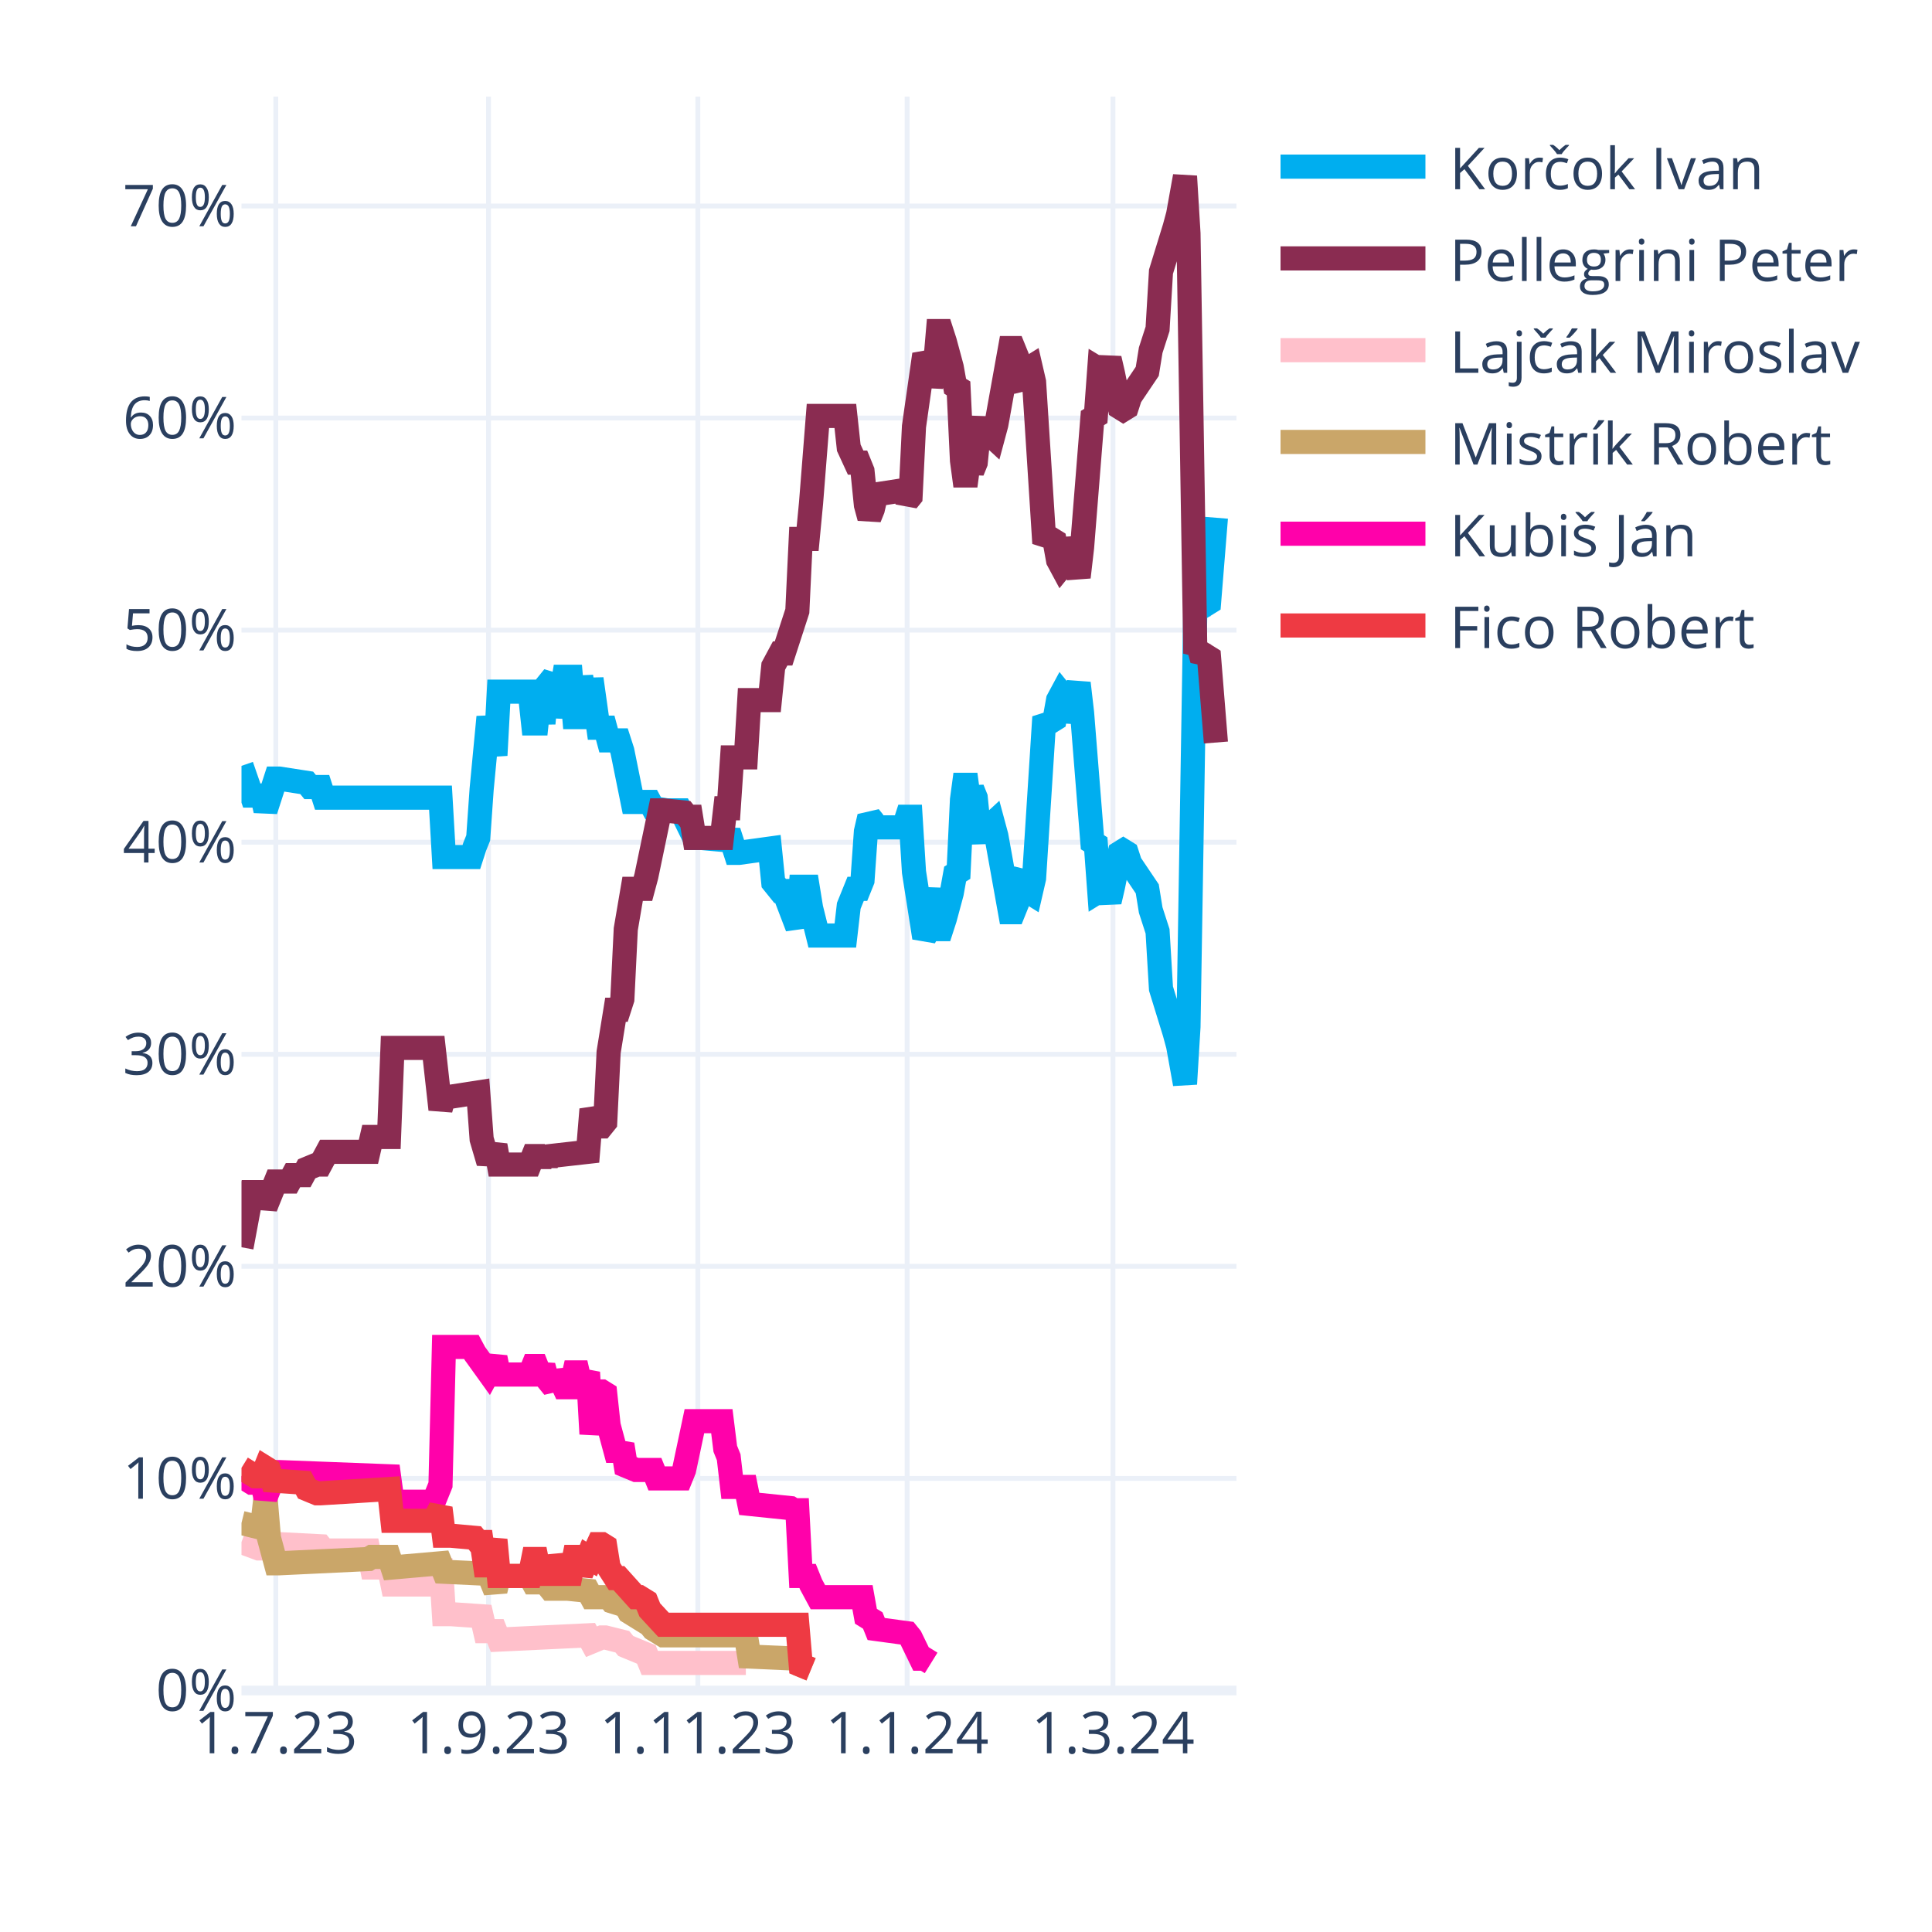
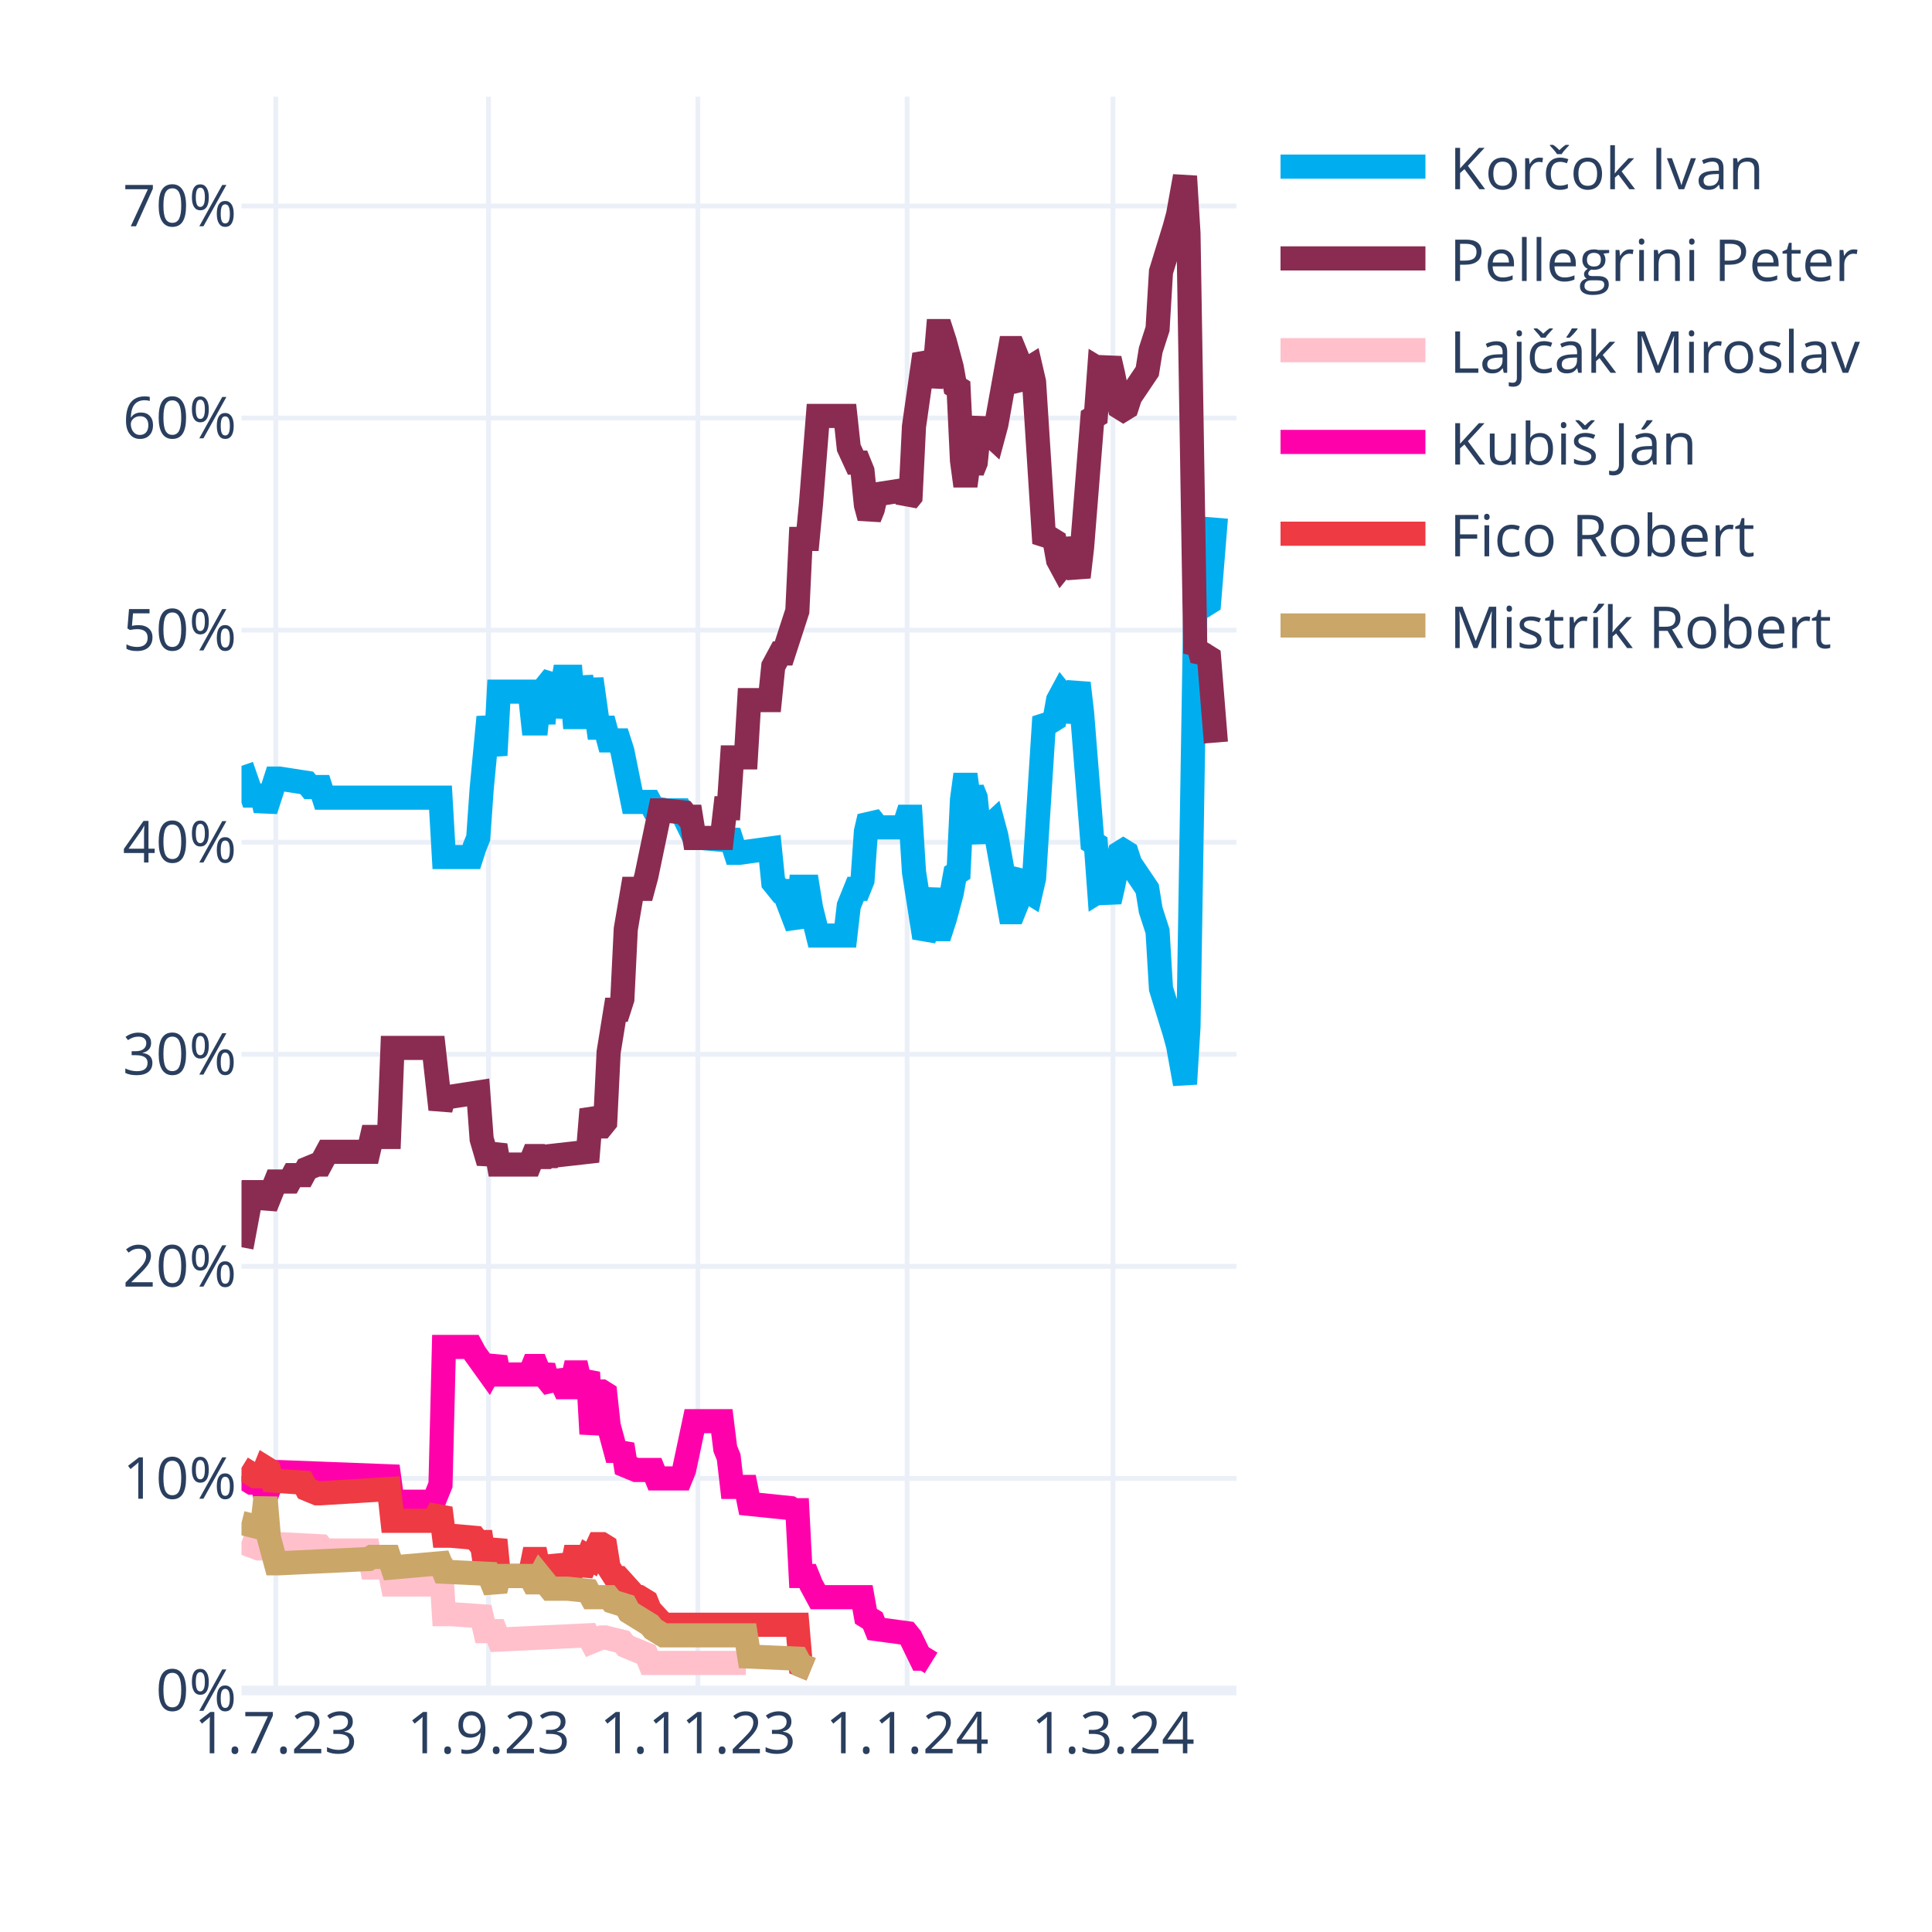
<svg xmlns="http://www.w3.org/2000/svg" class="main-svg" width="400" height="400" style="" viewBox="0 0 400 400">
  <rect x="0" y="0" width="400" height="400" style="fill: rgb(255, 255, 255); fill-opacity: 1;" />
-   <defs id="defs-c4ea96">
+   <defs id="defs-0aadbd">
    <g class="clips">
-       <clipPath id="clipc4ea96xyplot" class="plotclip">
+       <clipPath id="clip0aadbdxyplot" class="plotclip">
        <rect width="206" height="330" />
      </clipPath>
-       <clipPath class="axesclip" id="clipc4ea96x">
+       <clipPath class="axesclip" id="clip0aadbdx">
        <rect x="50" y="0" width="206" height="400" />
      </clipPath>
-       <clipPath class="axesclip" id="clipc4ea96y">
+       <clipPath class="axesclip" id="clip0aadbdy">
        <rect x="0" y="20" width="400" height="330" />
      </clipPath>
-       <clipPath class="axesclip" id="clipc4ea96xy">
+       <clipPath class="axesclip" id="clip0aadbdxy">
        <rect x="50" y="20" width="206" height="330" />
      </clipPath>
    </g>
    <g class="gradients" />
    <g class="patterns" />
  </defs>
  <g class="bglayer" />
  <g class="layer-below">
    <g class="imagelayer" />
    <g class="shapelayer" />
  </g>
  <g class="cartesianlayer">
    <g class="subplot xy">
      <g class="layer-subplot">
        <g class="shapelayer" />
        <g class="imagelayer" />
      </g>
      <g class="minor-gridlayer">
        <g class="x" />
        <g class="y" />
      </g>
      <g class="gridlayer">
        <g class="x">
          <path class="xgrid crisp" transform="translate(57.1,0)" d="M0,20v330" style="stroke: rgb(235, 240, 248); stroke-opacity: 1; stroke-width: 1px;" />
          <path class="xgrid crisp" transform="translate(101.14,0)" d="M0,20v330" style="stroke: rgb(235, 240, 248); stroke-opacity: 1; stroke-width: 1px;" />
          <path class="xgrid crisp" transform="translate(144.48,0)" d="M0,20v330" style="stroke: rgb(235, 240, 248); stroke-opacity: 1; stroke-width: 1px;" />
          <path class="xgrid crisp" transform="translate(187.81,0)" d="M0,20v330" style="stroke: rgb(235, 240, 248); stroke-opacity: 1; stroke-width: 1px;" />
          <path class="xgrid crisp" transform="translate(230.43,0)" d="M0,20v330" style="stroke: rgb(235, 240, 248); stroke-opacity: 1; stroke-width: 1px;" />
        </g>
        <g class="y">
          <path class="ygrid crisp" transform="translate(0,306.09)" d="M50,0h206" style="stroke: rgb(235, 240, 248); stroke-opacity: 1; stroke-width: 1px;" />
          <path class="ygrid crisp" transform="translate(0,262.18)" d="M50,0h206" style="stroke: rgb(235, 240, 248); stroke-opacity: 1; stroke-width: 1px;" />
          <path class="ygrid crisp" transform="translate(0,218.28)" d="M50,0h206" style="stroke: rgb(235, 240, 248); stroke-opacity: 1; stroke-width: 1px;" />
          <path class="ygrid crisp" transform="translate(0,174.37)" d="M50,0h206" style="stroke: rgb(235, 240, 248); stroke-opacity: 1; stroke-width: 1px;" />
          <path class="ygrid crisp" transform="translate(0,130.46)" d="M50,0h206" style="stroke: rgb(235, 240, 248); stroke-opacity: 1; stroke-width: 1px;" />
          <path class="ygrid crisp" transform="translate(0,86.55)" d="M50,0h206" style="stroke: rgb(235, 240, 248); stroke-opacity: 1; stroke-width: 1px;" />
          <path class="ygrid crisp" transform="translate(0,42.65)" d="M50,0h206" style="stroke: rgb(235, 240, 248); stroke-opacity: 1; stroke-width: 1px;" />
        </g>
      </g>
      <g class="zerolinelayer">
        <path class="yzl zl crisp" transform="translate(0,350)" d="M50,0h206" style="stroke: rgb(235, 240, 248); stroke-opacity: 1; stroke-width: 2px;" />
      </g>
      <g class="layer-between">
        <g class="shapelayer" />
        <g class="imagelayer" />
      </g>
      <path class="xlines-below" />
      <path class="ylines-below" />
      <g class="overlines-below" />
      <g class="xaxislayer-below" />
      <g class="yaxislayer-below" />
      <g class="overaxes-below" />
      <g class="overplot">
-         <g class="xy" transform="translate(50,20)" clip-path="url(#clipc4ea96xyplot)">
+         <g class="xy" transform="translate(50,20)" clip-path="url(#clip0aadbdxyplot)">
          <g class="scatterlayer mlayer">
-             <g class="trace scatter tracea75353" style="stroke-miterlimit: 2; opacity: 1;">
+             <g class="trace scatter tracea5f798" style="stroke-miterlimit: 2; opacity: 1;">
              <g class="fills" />
              <g class="errorbars" />
              <g class="lines">
                <path class="js-line" d="M0,138.56L2.13,144.71L2.84,144.71L4.26,144.71L4.97,147.78L7.1,141.2L7.81,141.2L13.5,142.08L14.21,142.95L16.34,142.95L17.05,145.15L41.2,145.15L41.91,157.44L47.59,157.44L48.3,155.25L49.01,153.49L49.72,143.39L51.14,128.46L51.86,132.42L52.57,136.37L53.28,123.2L59.67,123.2L60.38,129.78L61.09,129.78L61.8,123.2L62.51,129.78L63.22,121.88L64.64,120.12L65.35,128.46L66.77,120.12L67.48,120.12L68.19,120.12L68.9,128.46L69.61,128.46L70.32,120.12L71.74,128.46L72.46,120.56L73.88,130.66L74.59,130.66L75.3,130.66L76.01,133.29L78.14,133.29L78.85,135.49L80.98,146.03L81.69,146.03L84.53,146.03L85.24,147.34L88.08,147.78L88.79,147.78L90.92,147.78L91.63,149.1L93.77,153.49L95.19,153.49L100.16,153.93L100.87,152.17L102.29,156.57L103,156.57L109.39,155.69L110.1,162.71L111.52,164.47L112.23,164.47L115.08,171.93L115.79,163.59L117.21,163.59L117.92,167.98L119.34,173.69L120.05,173.69L125.02,173.69L125.73,167.54L127.15,164.03L127.86,164.03L128.57,162.27L129.28,152.17L129.99,149.1L130.7,149.98L131.41,151.3L137.1,151.3L137.81,149.1L138.52,149.1L139.23,160.52L141.36,174.13L142.07,172.81L143.49,164.03L144.2,172.37L144.91,172.37L145.62,170.18L147.04,164.91L147.75,160.96L148.46,160.52L149.17,145.59L149.88,140.32L150.59,145.59L151.3,143.39L152.01,145.15L152.72,152.17L153.43,153.93L154.14,151.74L155.57,150.42L156.28,153.05L159.12,168.86L159.83,168.86L160.54,167.1L161.25,161.83L161.96,160.96L162.67,164.47L163.38,164.91L164.09,161.83L166.22,128.46L166.93,129.34L167.64,129.34L168.35,128.9L169.06,124.95L169.77,123.63L170.48,124.51L171.19,129.34L173.32,121.44L174.03,127.59L176.17,154.37L176.88,154.81L177.59,164.47L178.3,164.03L179.01,164.47L179.72,166.66L180.43,163.59L181.85,156.57L182.56,156.13L183.27,156.57L183.98,158.76L187.53,164.03L188.24,168.42L189.66,172.81L190.37,184.67L193.21,193.89L193.92,196.52L195.34,204.42L196.06,192.57L197.48,105.63L198.19,106.95L198.9,104.32L199.61,105.19L200.32,104.75L201.74,87.19" style="vector-effect: none; fill: none; stroke: rgb(0, 174, 239); stroke-opacity: 1; stroke-width: 5px; opacity: 1;" />
              </g>
              <g class="points" />
              <g class="text" />
            </g>
-             <g class="trace scatter traceeb624b" style="stroke-miterlimit: 2; opacity: 1;">
+             <g class="trace scatter trace2cebfc" style="stroke-miterlimit: 2; opacity: 1;">
              <g class="fills" />
              <g class="errorbars" />
              <g class="lines">
                <path class="js-line" d="M0,238.23L2.13,226.82L2.84,226.82L4.26,226.82L4.97,229.89L7.1,224.62L7.81,224.62L9.94,224.62L10.66,223.3L12.79,223.3L13.5,221.99L15.63,221.11L16.34,221.11L17.76,218.47L18.47,218.47L26.28,218.47L26.99,215.4L30.54,215.4L31.26,196.96L39.78,196.96L41.2,209.69L41.91,207.06L43.33,207.06L49.01,206.18L49.72,215.84L51.14,220.67L51.86,218.91L52.57,217.16L53.28,221.11L59.67,221.11L60.38,219.35L61.09,219.35L61.8,221.11L62.51,219.35L63.22,220.67L63.93,219.35L71.74,218.47L72.46,209.69L73.88,213.21L74.59,213.21L75.3,212.33L76.01,197.84L77.43,189.06L78.14,189.06L78.85,186.86L79.56,172.37L80.98,164.03L81.69,164.03L83.11,164.03L83.82,161.39L86.66,147.78L87.37,147.78L91.63,148.22L92.34,149.1L93.06,149.1L93.77,153.49L99.45,153.49L100.16,147.34L100.87,147.34L101.58,136.81L104.42,136.81L105.13,124.95L109.39,124.95L110.1,117.93L111.52,115.29L112.23,115.29L115.08,106.51L115.79,91.58L117.21,91.58L117.92,84.12L119.34,66.12L120.05,66.12L125.02,66.12L125.73,72.7L127.15,75.78L127.86,75.78L128.57,77.53L129.28,84.56L129.99,87.19L130.7,85.43L131.41,82.36L137.1,81.48L137.81,83.68L138.52,82.8L139.23,68.31L141.36,53.38L142.07,54.7L142.78,59.97L143.49,56.89L144.2,48.55L144.91,48.55L145.62,50.75L147.04,56.02L147.75,59.97L148.46,60.41L149.17,75.34L149.88,80.61L150.59,75.34L151.3,77.53L152.01,75.78L152.72,68.75L153.43,66.99L154.14,69.19L155.57,70.51L156.28,67.87L159.12,52.07L159.83,52.07L160.54,53.82L161.25,59.09L161.96,59.97L162.67,56.46L163.38,56.02L164.09,59.09L166.22,92.46L166.93,91.58L167.64,91.58L168.35,92.02L169.06,95.97L169.77,97.29L170.48,96.41L171.19,91.58L173.32,99.49L174.03,93.34L176.17,66.55L176.88,66.12L177.59,56.46L178.3,56.89L179.01,56.46L179.72,54.26L180.43,57.33L181.85,64.36L182.56,64.8L183.27,64.36L183.98,62.16L187.53,56.89L188.24,52.5L189.66,48.11L190.37,36.26L193.21,27.04L193.92,24.4L195.34,16.5L196.06,28.36L197.48,115.29L198.19,113.97L198.9,116.61L199.61,115.73L200.32,116.17L201.74,133.73" style="vector-effect: none; fill: none; stroke: rgb(138, 44, 81); stroke-opacity: 1; stroke-width: 5px; opacity: 1;" />
              </g>
              <g class="points" />
              <g class="text" />
            </g>
-             <g class="trace scatter trace33fa3f" style="stroke-miterlimit: 2; opacity: 1;">
+             <g class="trace scatter traceb85fe4" style="stroke-miterlimit: 2; opacity: 1;">
              <g class="fills" />
              <g class="errorbars" />
              <g class="lines">
                <path class="js-line" d="M0,299.26L3.55,300.58L4.26,300.58L7.1,299.7L7.81,299.7L16.34,300.14L17.05,301.02L26.28,301.02L26.99,304.53L30.54,304.53L31.26,308.05L39.78,308.05L41.2,302.78L41.91,314.19L43.33,314.19L49.72,314.63L50.43,317.71L52.57,317.71L53.28,319.46L71.74,318.58L72.46,319.9L74.59,319.02L75.3,319.02L78.85,319.9L79.56,320.78L83.82,322.54L84.53,324.29L104.42,324.29" style="vector-effect: none; fill: none; stroke: rgb(255, 192, 203); stroke-opacity: 1; stroke-width: 5px; opacity: 1;" />
              </g>
              <g class="points" />
              <g class="text" />
            </g>
-             <g class="trace scatter tracea16ed1" style="stroke-miterlimit: 2; opacity: 1;">
+             <g class="trace scatter trace86b54d" style="stroke-miterlimit: 2; opacity: 1;">
+               <g class="fills" />
+               <g class="errorbars" />
+               <g class="lines">
+                 <path class="js-line" d="M0,285.65L2.13,286.97L2.84,286.97L4.26,286.97L4.97,290.04L7.1,284.78L7.81,284.78L30.54,285.65L31.26,290.92L39.78,290.92L41.2,287.41L41.91,258.87L43.33,258.87L47.59,258.87L48.3,260.19L51.14,264.14L51.86,262.82L52.57,261.07L53.28,264.58L59.67,264.58L60.38,262.82L61.09,262.82L61.8,264.58L62.51,262.82L63.22,265.46L64.64,267.21L65.35,264.14L66.77,267.21L67.48,267.21L68.19,267.21L68.9,264.14L69.61,264.14L70.32,267.21L71.74,264.14L72.46,276.87L73.88,268.09L74.59,268.09L75.3,268.53L76.01,275.12L77.43,280.38L78.14,280.38L78.85,279.07L79.56,283.46L81.69,284.34L82.4,284.34L85.24,284.34L85.95,286.09L90.92,286.09L91.63,284.34L93.77,274.24L95.19,274.24L99.45,274.24L100.16,279.95L100.87,281.7L101.58,287.85L104.42,287.85L105.13,291.36L113.66,292.24L114.37,292.68L115.08,292.68L115.79,306.29L117.21,306.29L117.92,308.05L119.34,310.68L120.05,310.68L128.57,310.68L129.28,314.63L130.7,315.51L131.41,317.27L137.81,318.14L138.52,319.02L140.65,323.41L141.36,323.41L142.78,324.29" style="vector-effect: none; fill: none; stroke: rgb(255, 1, 170); stroke-opacity: 1; stroke-width: 5px; opacity: 1;" />
+               </g>
+               <g class="points" />
+               <g class="text" />
+             </g>
+             <g class="trace scatter trace4b9fc7" style="stroke-miterlimit: 2; opacity: 1;">
+               <g class="fills" />
+               <g class="errorbars" />
+               <g class="lines">
+                 <path class="js-line" d="M0,283.9L2.84,285.65L3.55,285.65L4.26,285.65L4.97,283.9L5.68,284.34L6.39,286.53L12.79,286.97L13.5,288.29L15.63,289.17L16.34,289.17L30.54,288.29L31.26,294.87L39.78,294.87L41.2,292.24L41.91,297.95L43.33,297.95L48.3,298.39L49.01,299.26L49.72,299.26L50.43,304.09L51.14,304.09L51.86,301.46L52.57,298.83L53.28,306.29L59.67,306.29L60.38,302.78L61.09,302.78L61.8,306.29L62.51,302.78L63.22,305.85L64.64,305.85L65.35,302.34L66.77,305.85L67.48,305.85L68.19,305.85L68.9,302.34L69.61,302.34L70.32,305.85L71.74,302.34L72.46,302.78L73.88,299.7L74.59,299.7L75.3,300.14L76.01,304.53L77.43,306.73L78.14,306.73L81.69,310.68L82.4,310.68L83.82,311.56L84.53,313.32L87.37,316.39L88.08,316.39L115.08,316.39L115.79,324.73L117.92,325.61" style="vector-effect: none; fill: none; stroke: rgb(238, 58, 67); stroke-opacity: 1; stroke-width: 5px; opacity: 1;" />
+               </g>
+               <g class="points" />
+               <g class="text" />
+             </g>
+             <g class="trace scatter traceec83b4" style="stroke-miterlimit: 2; opacity: 1;">
              <g class="fills" />
              <g class="errorbars" />
              <g class="lines">
                <path class="js-line" d="M0,295.31L3.55,296.19L4.26,296.19L4.97,290.04L5.68,298.39L7.1,303.66L7.81,303.66L26.28,302.78L26.99,302.34L30.54,302.34L31.26,304.53L41.2,303.66L41.91,305.41L51.14,305.85L51.86,307.61L52.57,309.36L53.28,306.29L59.67,306.29L60.38,307.61L61.09,307.61L61.8,306.29L63.93,308.92L64.64,308.92L66.77,308.92L67.48,308.92L71.74,309.36L72.46,310.68L76.01,310.68L76.72,311.56L79.56,312.44L80.27,313.75L84.53,316.39L85.24,317.27L87.37,318.58L88.08,318.58L104.42,318.58L105.13,322.97L115.08,323.41L115.79,324.73L117.92,325.61" style="vector-effect: none; fill: none; stroke: rgb(202, 166, 105); stroke-opacity: 1; stroke-width: 5px; opacity: 1;" />
-               </g>
-               <g class="points" />
-               <g class="text" />
-             </g>
-             <g class="trace scatter trace4fcb35" style="stroke-miterlimit: 2; opacity: 1;">
-               <g class="fills" />
-               <g class="errorbars" />
-               <g class="lines">
-                 <path class="js-line" d="M0,285.65L2.13,286.97L2.84,286.97L4.26,286.97L4.97,290.04L7.1,284.78L7.81,284.78L30.54,285.65L31.26,290.92L39.78,290.92L41.2,287.41L41.91,258.87L43.33,258.87L47.59,258.87L48.3,260.19L51.14,264.14L51.86,262.82L52.57,261.07L53.28,264.58L59.67,264.58L60.38,262.82L61.09,262.82L61.8,264.58L62.51,262.82L63.22,265.46L64.64,267.21L65.35,264.14L66.77,267.21L67.48,267.21L68.19,267.21L68.9,264.14L69.61,264.14L70.32,267.21L71.74,264.14L72.46,276.87L73.88,268.09L74.59,268.09L75.3,268.53L76.01,275.12L77.43,280.38L78.14,280.38L78.85,279.07L79.56,283.46L81.69,284.34L82.4,284.34L85.24,284.34L85.95,286.09L90.92,286.09L91.63,284.34L93.77,274.24L95.19,274.24L99.45,274.24L100.16,279.95L100.87,281.7L101.58,287.85L104.42,287.85L105.13,291.36L113.66,292.24L114.37,292.68L115.08,292.68L115.79,306.29L117.21,306.29L117.92,308.05L119.34,310.68L120.05,310.68L128.57,310.68L129.28,314.63L130.7,315.51L131.41,317.27L137.81,318.14L138.52,319.02L140.65,323.41L141.36,323.41L142.78,324.29" style="vector-effect: none; fill: none; stroke: rgb(255, 1, 170); stroke-opacity: 1; stroke-width: 5px; opacity: 1;" />
-               </g>
-               <g class="points" />
-               <g class="text" />
-             </g>
-             <g class="trace scatter traceeb7291" style="stroke-miterlimit: 2; opacity: 1;">
-               <g class="fills" />
-               <g class="errorbars" />
-               <g class="lines">
-                 <path class="js-line" d="M0,283.9L2.84,285.65L3.55,285.65L4.26,285.65L4.97,283.9L5.68,284.34L6.39,286.53L12.79,286.97L13.5,288.29L15.63,289.17L16.34,289.17L30.54,288.29L31.26,294.87L39.78,294.87L41.2,292.24L41.91,297.95L43.33,297.95L48.3,298.39L49.01,299.26L49.72,299.26L50.43,304.09L51.14,304.09L51.86,301.46L52.57,298.83L53.28,306.29L59.67,306.29L60.38,302.78L61.09,302.78L61.8,306.29L62.51,302.78L63.22,305.85L64.64,305.85L65.35,302.34L66.77,305.85L67.48,305.85L68.19,305.85L68.9,302.34L69.61,302.34L70.32,305.85L71.74,302.34L72.46,302.78L73.88,299.7L74.59,299.7L75.3,300.14L76.01,304.53L77.43,306.73L78.14,306.73L81.69,310.68L82.4,310.68L83.82,311.56L84.53,313.32L87.37,316.39L88.08,316.39L115.08,316.39L115.79,324.73L117.92,325.61" style="vector-effect: none; fill: none; stroke: rgb(238, 58, 67); stroke-opacity: 1; stroke-width: 5px; opacity: 1;" />
              </g>
              <g class="points" />
              <g class="text" />
            </g>
          </g>
        </g>
      </g>
      <path class="xlines-above crisp" d="M0,0" style="fill: none;" />
      <path class="ylines-above crisp" d="M0,0" style="fill: none;" />
      <g class="overlines-above" />
      <g class="xaxislayer-above">
        <g class="xtick">
          <text text-anchor="middle" x="0" y="363" transform="translate(57.1,0)" style="font-family: 'Open Sans', verdana, arial, sans-serif; font-size: 12px; fill: rgb(42, 63, 95); fill-opacity: 1; white-space: pre; opacity: 1;">1.7.23</text>
        </g>
        <g class="xtick">
          <text text-anchor="middle" x="0" y="363" style="font-family: 'Open Sans', verdana, arial, sans-serif; font-size: 12px; fill: rgb(42, 63, 95); fill-opacity: 1; white-space: pre; opacity: 1;" transform="translate(101.14,0)">1.9.23</text>
        </g>
        <g class="xtick">
          <text text-anchor="middle" x="0" y="363" style="font-family: 'Open Sans', verdana, arial, sans-serif; font-size: 12px; fill: rgb(42, 63, 95); fill-opacity: 1; white-space: pre; opacity: 1;" transform="translate(144.48,0)">1.11.23</text>
        </g>
        <g class="xtick">
          <text text-anchor="middle" x="0" y="363" style="font-family: 'Open Sans', verdana, arial, sans-serif; font-size: 12px; fill: rgb(42, 63, 95); fill-opacity: 1; white-space: pre; opacity: 1;" transform="translate(187.81,0)">1.1.24</text>
        </g>
        <g class="xtick">
          <text text-anchor="middle" x="0" y="363" style="font-family: 'Open Sans', verdana, arial, sans-serif; font-size: 12px; fill: rgb(42, 63, 95); fill-opacity: 1; white-space: pre; opacity: 1;" transform="translate(230.43,0)">1.3.24</text>
        </g>
      </g>
      <g class="yaxislayer-above">
        <g class="ytick">
          <text text-anchor="end" x="49" y="4.2" transform="translate(0,350)" style="font-family: 'Open Sans', verdana, arial, sans-serif; font-size: 12px; fill: rgb(42, 63, 95); fill-opacity: 1; white-space: pre; opacity: 1;">0%</text>
        </g>
        <g class="ytick">
          <text text-anchor="end" x="49" y="4.2" style="font-family: 'Open Sans', verdana, arial, sans-serif; font-size: 12px; fill: rgb(42, 63, 95); fill-opacity: 1; white-space: pre; opacity: 1;" transform="translate(0,306.09)">10%</text>
        </g>
        <g class="ytick">
          <text text-anchor="end" x="49" y="4.2" style="font-family: 'Open Sans', verdana, arial, sans-serif; font-size: 12px; fill: rgb(42, 63, 95); fill-opacity: 1; white-space: pre; opacity: 1;" transform="translate(0,262.18)">20%</text>
        </g>
        <g class="ytick">
          <text text-anchor="end" x="49" y="4.2" style="font-family: 'Open Sans', verdana, arial, sans-serif; font-size: 12px; fill: rgb(42, 63, 95); fill-opacity: 1; white-space: pre; opacity: 1;" transform="translate(0,218.28)">30%</text>
        </g>
        <g class="ytick">
          <text text-anchor="end" x="49" y="4.2" style="font-family: 'Open Sans', verdana, arial, sans-serif; font-size: 12px; fill: rgb(42, 63, 95); fill-opacity: 1; white-space: pre; opacity: 1;" transform="translate(0,174.37)">40%</text>
        </g>
        <g class="ytick">
          <text text-anchor="end" x="49" y="4.2" style="font-family: 'Open Sans', verdana, arial, sans-serif; font-size: 12px; fill: rgb(42, 63, 95); fill-opacity: 1; white-space: pre; opacity: 1;" transform="translate(0,130.46)">50%</text>
        </g>
        <g class="ytick">
          <text text-anchor="end" x="49" y="4.2" style="font-family: 'Open Sans', verdana, arial, sans-serif; font-size: 12px; fill: rgb(42, 63, 95); fill-opacity: 1; white-space: pre; opacity: 1;" transform="translate(0,86.55)">60%</text>
        </g>
        <g class="ytick">
          <text text-anchor="end" x="49" y="4.2" style="font-family: 'Open Sans', verdana, arial, sans-serif; font-size: 12px; fill: rgb(42, 63, 95); fill-opacity: 1; white-space: pre; opacity: 1;" transform="translate(0,42.65)">70%</text>
        </g>
      </g>
      <g class="overaxes-above" />
    </g>
  </g>
  <g class="polarlayer" />
  <g class="smithlayer" />
  <g class="ternarylayer" />
  <g class="geolayer" />
  <g class="funnelarealayer" />
  <g class="pielayer" />
  <g class="iciclelayer" />
  <g class="treemaplayer" />
  <g class="sunburstlayer" />
  <g class="glimages" />
-   <defs id="topdefs-c4ea96">
+   <defs id="topdefs-0aadbd">
    <g class="clips" />
-     <clipPath id="legendc4ea96">
+     <clipPath id="legend0aadbd">
      <rect width="128" height="124" x="0" y="0" />
    </clipPath>
  </defs>
  <g class="layer-above">
    <g class="imagelayer" />
    <g class="shapelayer" />
  </g>
  <g class="infolayer">
    <g class="legend" pointer-events="all" transform="translate(260.12,20)">
      <rect class="bg" shape-rendering="crispEdges" width="128" height="124" x="0" y="0" style="stroke: rgb(68, 68, 68); stroke-opacity: 1; fill: rgb(255, 255, 255); fill-opacity: 1; stroke-width: 0px;" />
-       <g class="scrollbox" transform="" clip-path="url(#legendc4ea96)">
+       <g class="scrollbox" transform="" clip-path="url(#legend0aadbd)">
        <g class="groups">
          <g class="traces" transform="translate(0,14.5)" style="opacity: 1;">
            <text class="legendtext" text-anchor="start" x="40" y="4.68" style="font-family: 'Open Sans', verdana, arial, sans-serif; font-size: 12px; fill: rgb(42, 63, 95); fill-opacity: 1; white-space: pre;">Korčok Ivan</text>
            <g class="layers" style="opacity: 1;">
              <g class="legendfill" />
              <g class="legendlines">
                <path class="js-line" d="M5,0h30" style="fill: none; stroke: rgb(0, 174, 239); stroke-opacity: 1; stroke-width: 5px;" />
              </g>
              <g class="legendsymbols">
                <g class="legendpoints" />
              </g>
            </g>
            <rect class="legendtoggle" x="0" y="-9.5" width="122.703" height="19" style="fill: rgb(0, 0, 0); fill-opacity: 0;" />
          </g>
          <g class="traces" transform="translate(0,33.5)" style="opacity: 1;">
            <text class="legendtext" text-anchor="start" x="40" y="4.68" style="font-family: 'Open Sans', verdana, arial, sans-serif; font-size: 12px; fill: rgb(42, 63, 95); fill-opacity: 1; white-space: pre;">Pellegrini Peter</text>
            <g class="layers" style="opacity: 1;">
              <g class="legendfill" />
              <g class="legendlines">
                <path class="js-line" d="M5,0h30" style="fill: none; stroke: rgb(138, 44, 81); stroke-opacity: 1; stroke-width: 5px;" />
              </g>
              <g class="legendsymbols">
                <g class="legendpoints" />
              </g>
            </g>
            <rect class="legendtoggle" x="0" y="-9.5" width="122.703" height="19" style="fill: rgb(0, 0, 0); fill-opacity: 0;" />
          </g>
          <g class="traces" transform="translate(0,52.5)" style="opacity: 1;">
            <text class="legendtext" text-anchor="start" x="40" y="4.68" style="font-family: 'Open Sans', verdana, arial, sans-serif; font-size: 12px; fill: rgb(42, 63, 95); fill-opacity: 1; white-space: pre;">Lajčák Miroslav</text>
            <g class="layers" style="opacity: 1;">
              <g class="legendfill" />
              <g class="legendlines">
                <path class="js-line" d="M5,0h30" style="fill: none; stroke: rgb(255, 192, 203); stroke-opacity: 1; stroke-width: 5px;" />
              </g>
              <g class="legendsymbols">
                <g class="legendpoints" />
              </g>
            </g>
            <rect class="legendtoggle" x="0" y="-9.5" width="122.703" height="19" style="fill: rgb(0, 0, 0); fill-opacity: 0;" />
          </g>
          <g class="traces" transform="translate(0,71.5)" style="opacity: 1;">
+             <text class="legendtext" text-anchor="start" x="40" y="4.68" style="font-family: 'Open Sans', verdana, arial, sans-serif; font-size: 12px; fill: rgb(42, 63, 95); fill-opacity: 1; white-space: pre;">Kubiš Ján</text>
+             <g class="layers" style="opacity: 1;">
+               <g class="legendfill" />
+               <g class="legendlines">
+                 <path class="js-line" d="M5,0h30" style="fill: none; stroke: rgb(255, 1, 170); stroke-opacity: 1; stroke-width: 5px;" />
+               </g>
+               <g class="legendsymbols">
+                 <g class="legendpoints" />
+               </g>
+             </g>
+             <rect class="legendtoggle" x="0" y="-9.5" width="122.703" height="19" style="fill: rgb(0, 0, 0); fill-opacity: 0;" />
+           </g>
+           <g class="traces" transform="translate(0,90.5)" style="opacity: 1;">
+             <text class="legendtext" text-anchor="start" x="40" y="4.68" style="font-family: 'Open Sans', verdana, arial, sans-serif; font-size: 12px; fill: rgb(42, 63, 95); fill-opacity: 1; white-space: pre;">Fico Robert</text>
+             <g class="layers" style="opacity: 1;">
+               <g class="legendfill" />
+               <g class="legendlines">
+                 <path class="js-line" d="M5,0h30" style="fill: none; stroke: rgb(238, 58, 67); stroke-opacity: 1; stroke-width: 5px;" />
+               </g>
+               <g class="legendsymbols">
+                 <g class="legendpoints" />
+               </g>
+             </g>
+             <rect class="legendtoggle" x="0" y="-9.5" width="122.703" height="19" style="fill: rgb(0, 0, 0); fill-opacity: 0;" />
+           </g>
+           <g class="traces" transform="translate(0,109.5)" style="opacity: 1;">
            <text class="legendtext" text-anchor="start" x="40" y="4.68" style="font-family: 'Open Sans', verdana, arial, sans-serif; font-size: 12px; fill: rgb(42, 63, 95); fill-opacity: 1; white-space: pre;">Mistrík Robert</text>
            <g class="layers" style="opacity: 1;">
              <g class="legendfill" />
              <g class="legendlines">
                <path class="js-line" d="M5,0h30" style="fill: none; stroke: rgb(202, 166, 105); stroke-opacity: 1; stroke-width: 5px;" />
-               </g>
-               <g class="legendsymbols">
-                 <g class="legendpoints" />
-               </g>
-             </g>
-             <rect class="legendtoggle" x="0" y="-9.5" width="122.703" height="19" style="fill: rgb(0, 0, 0); fill-opacity: 0;" />
-           </g>
-           <g class="traces" transform="translate(0,90.5)" style="opacity: 1;">
-             <text class="legendtext" text-anchor="start" x="40" y="4.68" style="font-family: 'Open Sans', verdana, arial, sans-serif; font-size: 12px; fill: rgb(42, 63, 95); fill-opacity: 1; white-space: pre;">Kubiš Ján</text>
-             <g class="layers" style="opacity: 1;">
-               <g class="legendfill" />
-               <g class="legendlines">
-                 <path class="js-line" d="M5,0h30" style="fill: none; stroke: rgb(255, 1, 170); stroke-opacity: 1; stroke-width: 5px;" />
-               </g>
-               <g class="legendsymbols">
-                 <g class="legendpoints" />
-               </g>
-             </g>
-             <rect class="legendtoggle" x="0" y="-9.5" width="122.703" height="19" style="fill: rgb(0, 0, 0); fill-opacity: 0;" />
-           </g>
-           <g class="traces" transform="translate(0,109.5)" style="opacity: 1;">
-             <text class="legendtext" text-anchor="start" x="40" y="4.68" style="font-family: 'Open Sans', verdana, arial, sans-serif; font-size: 12px; fill: rgb(42, 63, 95); fill-opacity: 1; white-space: pre;">Fico Robert</text>
-             <g class="layers" style="opacity: 1;">
-               <g class="legendfill" />
-               <g class="legendlines">
-                 <path class="js-line" d="M5,0h30" style="fill: none; stroke: rgb(238, 58, 67); stroke-opacity: 1; stroke-width: 5px;" />
              </g>
              <g class="legendsymbols">
                <g class="legendpoints" />
              </g>
            </g>
            <rect class="legendtoggle" x="0" y="-9.5" width="122.703" height="19" style="fill: rgb(0, 0, 0); fill-opacity: 0;" />
          </g>
        </g>
      </g>
      <rect class="scrollbar" rx="20" ry="3" width="0" height="0" x="0" y="0" style="fill: rgb(128, 139, 164); fill-opacity: 1;" />
    </g>
    <g class="g-gtitle" />
    <g class="g-xtitle" />
    <g class="g-ytitle" />
  </g>
</svg>
